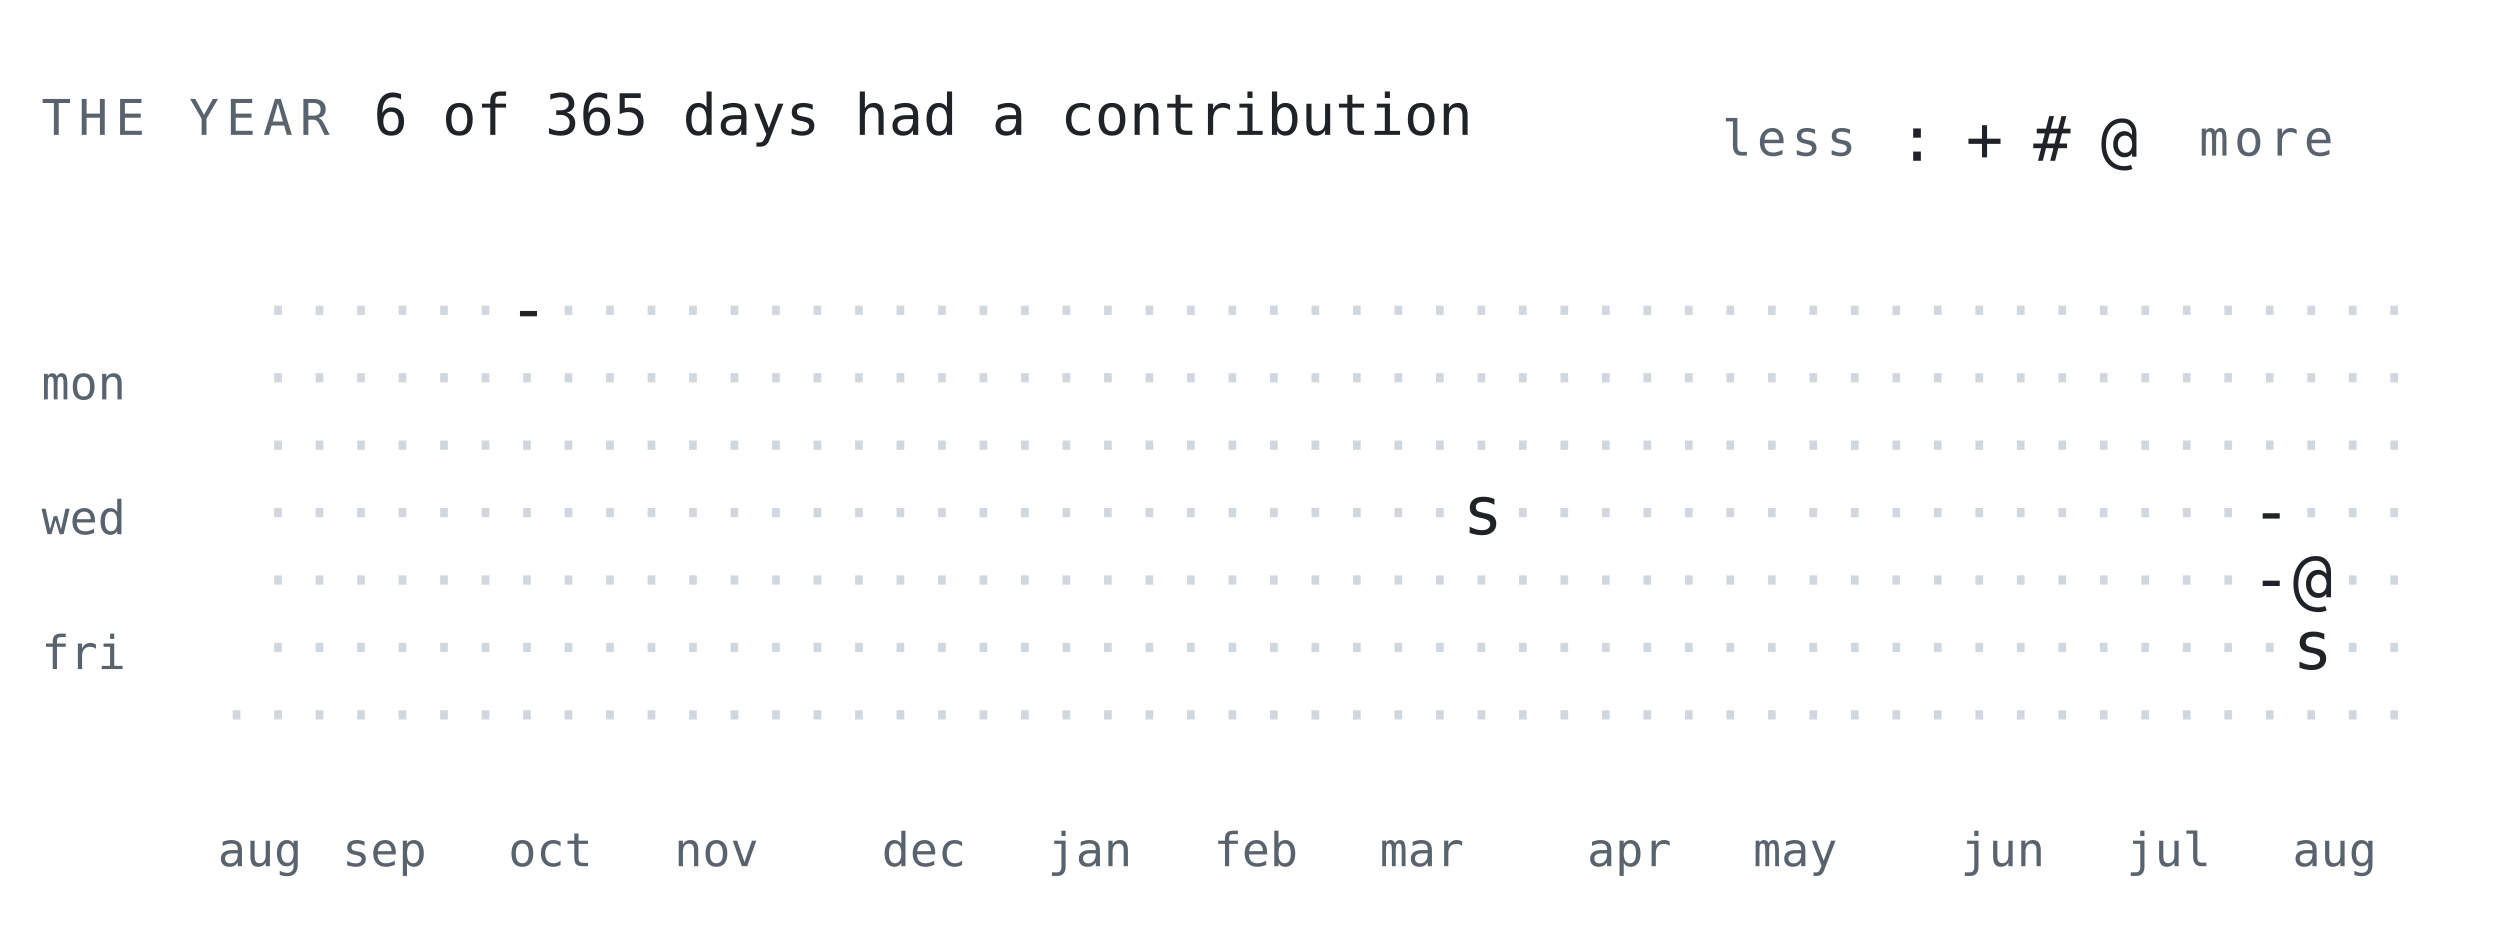
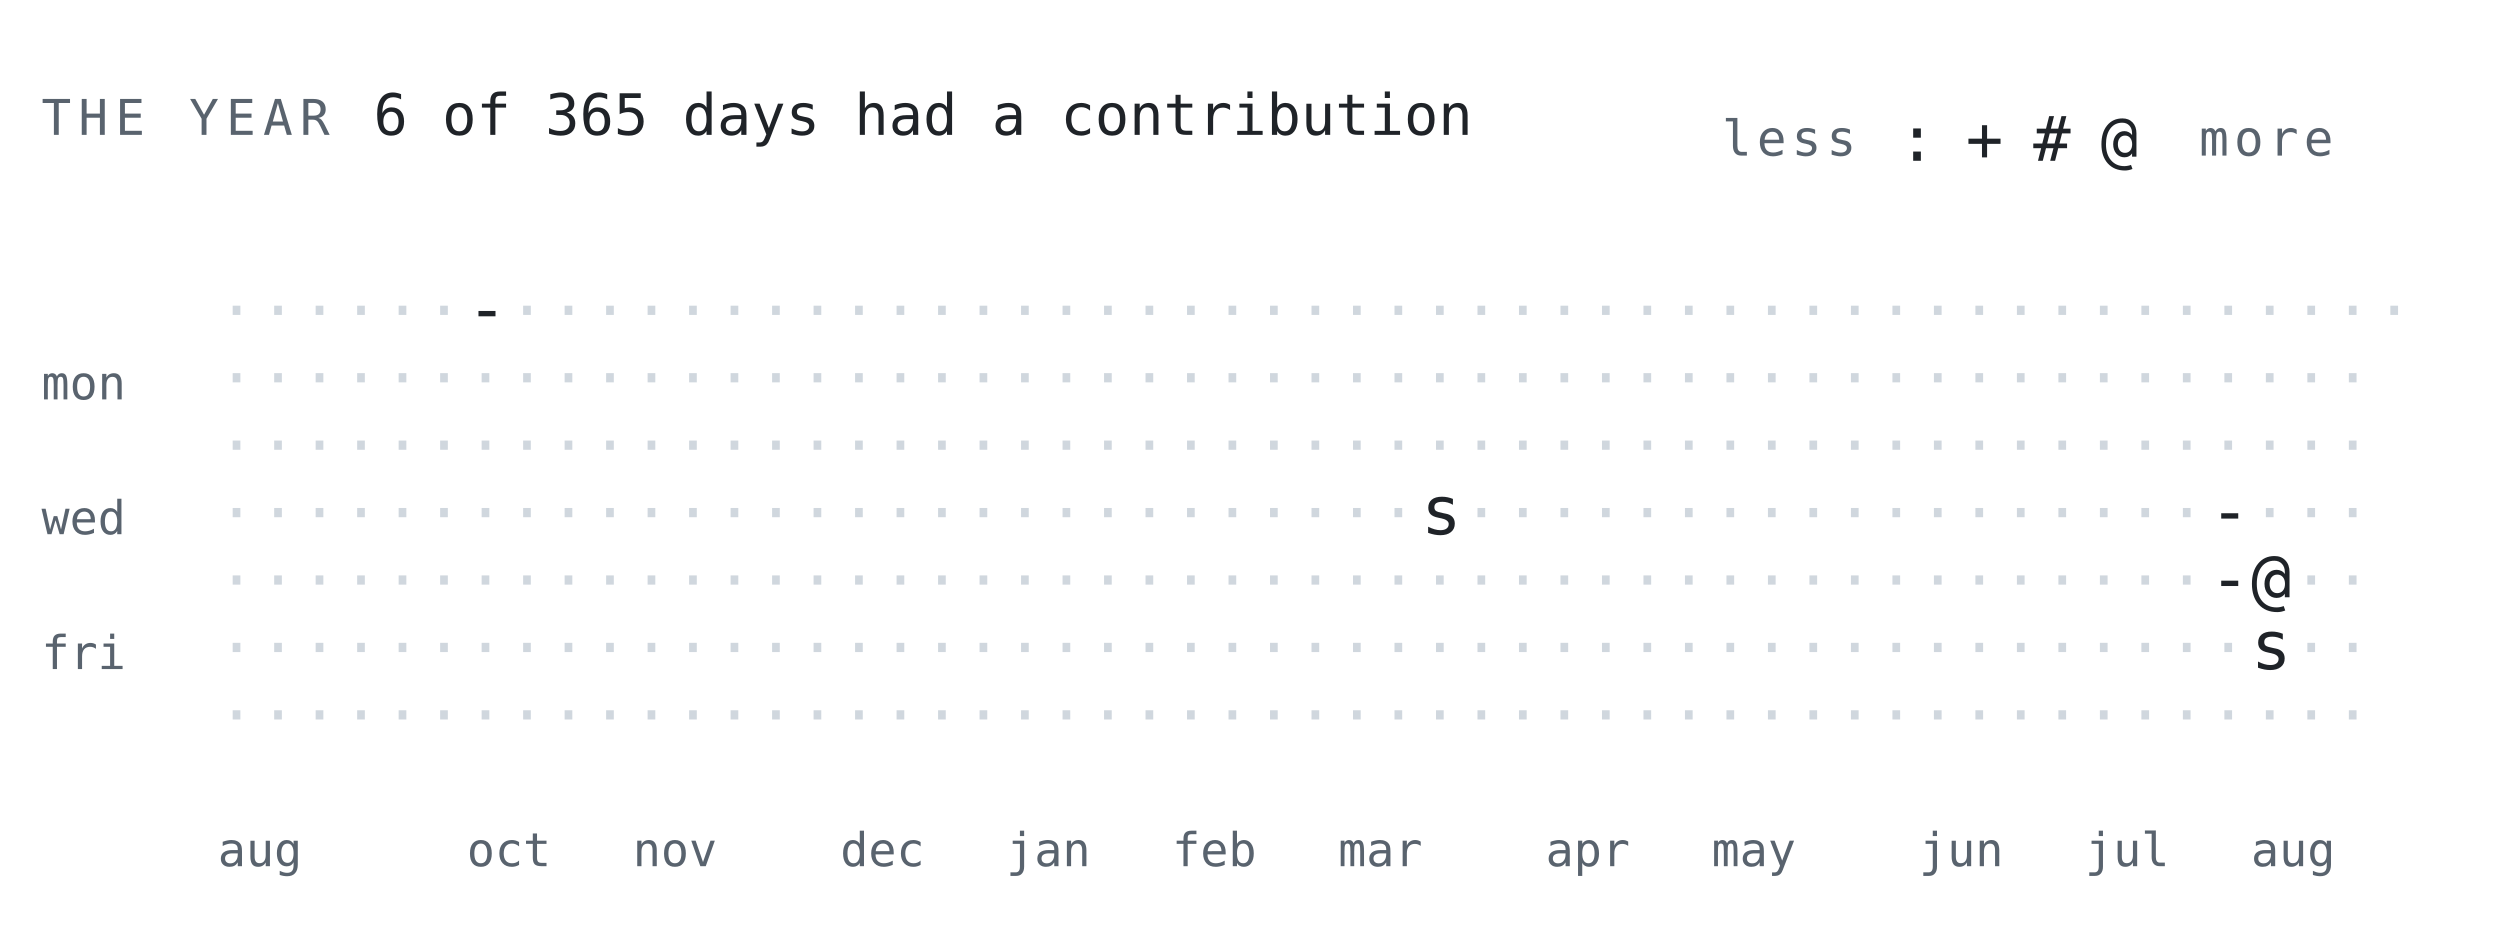
<svg xmlns="http://www.w3.org/2000/svg" viewBox="0 0 482 179" width="482" font-family="'JetBrains Mono', ui-monospace, SFMono-Regular, monospace">
  <style>
  .s{fill:#1f2328}  .m{fill:#59636e}  .t{fill:#d0d7de}
  .stk{stroke:#1f2328}  .trk{fill:#eaeef2}
  @media(prefers-color-scheme:dark){
    .s{fill:#e6edf3} .m{fill:#7d8590} .t{fill:#30363d}
    .stk{stroke:#e6edf3} .trk{fill:#21262d}
  }
</style>
  <rect fill="none" width="482" height="179" />
  <text class="m" x="8" y="26" font-size="9.5" letter-spacing="1.4">THE YEAR</text>
  <text class="s" x="72" y="26" font-size="11">6 of 365 days had a contribution</text>
  <text class="m" x="332" y="30" font-size="9.5" letter-spacing="1">less</text>
  <text class="s" x="366" y="31" font-size="12">:</text>
  <text class="s" x="379" y="31" font-size="12">+</text>
  <text class="s" x="392" y="31" font-size="12">#</text>
  <text class="s" x="405" y="31" font-size="12">@</text>
  <text class="m" x="424" y="30" font-size="9.5" letter-spacing="1">more</text>
+   <text class="t" x="42.0" y="64.0" font-size="12" xml:space="preserve">·</text>
+   <text class="t" x="42.0" y="77.0" font-size="12" xml:space="preserve">·</text>
+   <text class="t" x="42.0" y="90.0" font-size="12" xml:space="preserve">·</text>
+   <text class="t" x="42.0" y="103.0" font-size="12" xml:space="preserve">·</text>
+   <text class="t" x="42.0" y="116.0" font-size="12" xml:space="preserve">·</text>
+   <text class="t" x="42.0" y="129.0" font-size="12" xml:space="preserve">·</text>
  <text class="t" x="42.0" y="142.0" font-size="12" xml:space="preserve">·</text>
  <text class="t" x="50.0" y="64.0" font-size="12" xml:space="preserve">·</text>
  <text class="t" x="50.0" y="77.0" font-size="12" xml:space="preserve">·</text>
  <text class="t" x="50.0" y="90.0" font-size="12" xml:space="preserve">·</text>
  <text class="t" x="50.0" y="103.0" font-size="12" xml:space="preserve">·</text>
  <text class="t" x="50.0" y="116.0" font-size="12" xml:space="preserve">·</text>
  <text class="t" x="50.0" y="129.0" font-size="12" xml:space="preserve">·</text>
  <text class="t" x="50.0" y="142.0" font-size="12" xml:space="preserve">·</text>
  <text class="t" x="58.0" y="64.0" font-size="12" xml:space="preserve">·</text>
  <text class="t" x="58.0" y="77.0" font-size="12" xml:space="preserve">·</text>
  <text class="t" x="58.0" y="90.0" font-size="12" xml:space="preserve">·</text>
  <text class="t" x="58.0" y="103.0" font-size="12" xml:space="preserve">·</text>
  <text class="t" x="58.0" y="116.0" font-size="12" xml:space="preserve">·</text>
  <text class="t" x="58.0" y="129.0" font-size="12" xml:space="preserve">·</text>
  <text class="t" x="58.0" y="142.0" font-size="12" xml:space="preserve">·</text>
  <text class="t" x="66.0" y="64.0" font-size="12" xml:space="preserve">·</text>
  <text class="t" x="66.0" y="77.0" font-size="12" xml:space="preserve">·</text>
  <text class="t" x="66.0" y="90.0" font-size="12" xml:space="preserve">·</text>
  <text class="t" x="66.0" y="103.0" font-size="12" xml:space="preserve">·</text>
  <text class="t" x="66.0" y="116.0" font-size="12" xml:space="preserve">·</text>
  <text class="t" x="66.0" y="129.0" font-size="12" xml:space="preserve">·</text>
  <text class="t" x="66.0" y="142.0" font-size="12" xml:space="preserve">·</text>
  <text class="t" x="74.0" y="64.0" font-size="12" xml:space="preserve">·</text>
  <text class="t" x="74.0" y="77.0" font-size="12" xml:space="preserve">·</text>
  <text class="t" x="74.0" y="90.0" font-size="12" xml:space="preserve">·</text>
  <text class="t" x="74.0" y="103.0" font-size="12" xml:space="preserve">·</text>
  <text class="t" x="74.0" y="116.0" font-size="12" xml:space="preserve">·</text>
  <text class="t" x="74.0" y="129.0" font-size="12" xml:space="preserve">·</text>
  <text class="t" x="74.0" y="142.0" font-size="12" xml:space="preserve">·</text>
  <text class="t" x="82.0" y="64.0" font-size="12" xml:space="preserve">·</text>
  <text class="t" x="82.0" y="77.0" font-size="12" xml:space="preserve">·</text>
  <text class="t" x="82.0" y="90.0" font-size="12" xml:space="preserve">·</text>
  <text class="t" x="82.0" y="103.0" font-size="12" xml:space="preserve">·</text>
  <text class="t" x="82.0" y="116.0" font-size="12" xml:space="preserve">·</text>
  <text class="t" x="82.0" y="129.0" font-size="12" xml:space="preserve">·</text>
  <text class="t" x="82.0" y="142.0" font-size="12" xml:space="preserve">·</text>
-   <text class="t" x="90.0" y="64.0" font-size="12" xml:space="preserve">·</text>
+   <text class="s" x="90.0" y="64.0" font-size="12.9" xml:space="preserve">-</text>
  <text class="t" x="90.0" y="77.0" font-size="12" xml:space="preserve">·</text>
  <text class="t" x="90.0" y="90.0" font-size="12" xml:space="preserve">·</text>
  <text class="t" x="90.0" y="103.0" font-size="12" xml:space="preserve">·</text>
  <text class="t" x="90.0" y="116.0" font-size="12" xml:space="preserve">·</text>
  <text class="t" x="90.0" y="129.0" font-size="12" xml:space="preserve">·</text>
  <text class="t" x="90.0" y="142.0" font-size="12" xml:space="preserve">·</text>
-   <text class="s" x="98.0" y="64.0" font-size="12.9" xml:space="preserve">-</text>
+   <text class="t" x="98.0" y="64.0" font-size="12" xml:space="preserve">·</text>
  <text class="t" x="98.0" y="77.0" font-size="12" xml:space="preserve">·</text>
  <text class="t" x="98.0" y="90.0" font-size="12" xml:space="preserve">·</text>
  <text class="t" x="98.0" y="103.0" font-size="12" xml:space="preserve">·</text>
  <text class="t" x="98.0" y="116.0" font-size="12" xml:space="preserve">·</text>
  <text class="t" x="98.0" y="129.0" font-size="12" xml:space="preserve">·</text>
  <text class="t" x="98.0" y="142.0" font-size="12" xml:space="preserve">·</text>
  <text class="t" x="106.0" y="64.0" font-size="12" xml:space="preserve">·</text>
  <text class="t" x="106.0" y="77.0" font-size="12" xml:space="preserve">·</text>
  <text class="t" x="106.0" y="90.0" font-size="12" xml:space="preserve">·</text>
  <text class="t" x="106.0" y="103.0" font-size="12" xml:space="preserve">·</text>
  <text class="t" x="106.0" y="116.0" font-size="12" xml:space="preserve">·</text>
  <text class="t" x="106.0" y="129.0" font-size="12" xml:space="preserve">·</text>
  <text class="t" x="106.0" y="142.0" font-size="12" xml:space="preserve">·</text>
  <text class="t" x="114.0" y="64.0" font-size="12" xml:space="preserve">·</text>
  <text class="t" x="114.0" y="77.0" font-size="12" xml:space="preserve">·</text>
  <text class="t" x="114.0" y="90.0" font-size="12" xml:space="preserve">·</text>
  <text class="t" x="114.0" y="103.0" font-size="12" xml:space="preserve">·</text>
  <text class="t" x="114.0" y="116.0" font-size="12" xml:space="preserve">·</text>
  <text class="t" x="114.0" y="129.0" font-size="12" xml:space="preserve">·</text>
  <text class="t" x="114.0" y="142.0" font-size="12" xml:space="preserve">·</text>
  <text class="t" x="122.0" y="64.0" font-size="12" xml:space="preserve">·</text>
  <text class="t" x="122.0" y="77.0" font-size="12" xml:space="preserve">·</text>
  <text class="t" x="122.0" y="90.0" font-size="12" xml:space="preserve">·</text>
  <text class="t" x="122.0" y="103.0" font-size="12" xml:space="preserve">·</text>
  <text class="t" x="122.0" y="116.0" font-size="12" xml:space="preserve">·</text>
  <text class="t" x="122.0" y="129.0" font-size="12" xml:space="preserve">·</text>
  <text class="t" x="122.0" y="142.0" font-size="12" xml:space="preserve">·</text>
  <text class="t" x="130.0" y="64.0" font-size="12" xml:space="preserve">·</text>
  <text class="t" x="130.0" y="77.0" font-size="12" xml:space="preserve">·</text>
  <text class="t" x="130.0" y="90.0" font-size="12" xml:space="preserve">·</text>
  <text class="t" x="130.0" y="103.0" font-size="12" xml:space="preserve">·</text>
  <text class="t" x="130.0" y="116.0" font-size="12" xml:space="preserve">·</text>
  <text class="t" x="130.0" y="129.0" font-size="12" xml:space="preserve">·</text>
  <text class="t" x="130.0" y="142.0" font-size="12" xml:space="preserve">·</text>
  <text class="t" x="138.0" y="64.0" font-size="12" xml:space="preserve">·</text>
  <text class="t" x="138.0" y="77.0" font-size="12" xml:space="preserve">·</text>
  <text class="t" x="138.0" y="90.0" font-size="12" xml:space="preserve">·</text>
  <text class="t" x="138.0" y="103.0" font-size="12" xml:space="preserve">·</text>
  <text class="t" x="138.0" y="116.0" font-size="12" xml:space="preserve">·</text>
  <text class="t" x="138.0" y="129.0" font-size="12" xml:space="preserve">·</text>
  <text class="t" x="138.0" y="142.0" font-size="12" xml:space="preserve">·</text>
  <text class="t" x="146.0" y="64.0" font-size="12" xml:space="preserve">·</text>
  <text class="t" x="146.0" y="77.0" font-size="12" xml:space="preserve">·</text>
  <text class="t" x="146.0" y="90.0" font-size="12" xml:space="preserve">·</text>
  <text class="t" x="146.0" y="103.0" font-size="12" xml:space="preserve">·</text>
  <text class="t" x="146.0" y="116.0" font-size="12" xml:space="preserve">·</text>
  <text class="t" x="146.0" y="129.0" font-size="12" xml:space="preserve">·</text>
  <text class="t" x="146.0" y="142.0" font-size="12" xml:space="preserve">·</text>
  <text class="t" x="154.0" y="64.0" font-size="12" xml:space="preserve">·</text>
  <text class="t" x="154.0" y="77.0" font-size="12" xml:space="preserve">·</text>
  <text class="t" x="154.0" y="90.0" font-size="12" xml:space="preserve">·</text>
  <text class="t" x="154.0" y="103.0" font-size="12" xml:space="preserve">·</text>
  <text class="t" x="154.0" y="116.0" font-size="12" xml:space="preserve">·</text>
  <text class="t" x="154.0" y="129.0" font-size="12" xml:space="preserve">·</text>
  <text class="t" x="154.0" y="142.0" font-size="12" xml:space="preserve">·</text>
  <text class="t" x="162.0" y="64.0" font-size="12" xml:space="preserve">·</text>
  <text class="t" x="162.0" y="77.0" font-size="12" xml:space="preserve">·</text>
  <text class="t" x="162.0" y="90.0" font-size="12" xml:space="preserve">·</text>
  <text class="t" x="162.0" y="103.0" font-size="12" xml:space="preserve">·</text>
  <text class="t" x="162.0" y="116.0" font-size="12" xml:space="preserve">·</text>
  <text class="t" x="162.0" y="129.0" font-size="12" xml:space="preserve">·</text>
  <text class="t" x="162.0" y="142.0" font-size="12" xml:space="preserve">·</text>
  <text class="t" x="170.0" y="64.0" font-size="12" xml:space="preserve">·</text>
  <text class="t" x="170.0" y="77.0" font-size="12" xml:space="preserve">·</text>
  <text class="t" x="170.0" y="90.0" font-size="12" xml:space="preserve">·</text>
  <text class="t" x="170.0" y="103.0" font-size="12" xml:space="preserve">·</text>
  <text class="t" x="170.0" y="116.0" font-size="12" xml:space="preserve">·</text>
  <text class="t" x="170.0" y="129.0" font-size="12" xml:space="preserve">·</text>
  <text class="t" x="170.0" y="142.0" font-size="12" xml:space="preserve">·</text>
  <text class="t" x="178.0" y="64.0" font-size="12" xml:space="preserve">·</text>
  <text class="t" x="178.0" y="77.0" font-size="12" xml:space="preserve">·</text>
  <text class="t" x="178.0" y="90.0" font-size="12" xml:space="preserve">·</text>
  <text class="t" x="178.0" y="103.0" font-size="12" xml:space="preserve">·</text>
  <text class="t" x="178.0" y="116.0" font-size="12" xml:space="preserve">·</text>
  <text class="t" x="178.0" y="129.0" font-size="12" xml:space="preserve">·</text>
  <text class="t" x="178.0" y="142.0" font-size="12" xml:space="preserve">·</text>
  <text class="t" x="186.0" y="64.0" font-size="12" xml:space="preserve">·</text>
  <text class="t" x="186.0" y="77.0" font-size="12" xml:space="preserve">·</text>
  <text class="t" x="186.0" y="90.0" font-size="12" xml:space="preserve">·</text>
  <text class="t" x="186.0" y="103.0" font-size="12" xml:space="preserve">·</text>
  <text class="t" x="186.0" y="116.0" font-size="12" xml:space="preserve">·</text>
  <text class="t" x="186.0" y="129.0" font-size="12" xml:space="preserve">·</text>
  <text class="t" x="186.0" y="142.0" font-size="12" xml:space="preserve">·</text>
  <text class="t" x="194.0" y="64.0" font-size="12" xml:space="preserve">·</text>
  <text class="t" x="194.0" y="77.0" font-size="12" xml:space="preserve">·</text>
  <text class="t" x="194.0" y="90.0" font-size="12" xml:space="preserve">·</text>
  <text class="t" x="194.0" y="103.0" font-size="12" xml:space="preserve">·</text>
  <text class="t" x="194.0" y="116.0" font-size="12" xml:space="preserve">·</text>
  <text class="t" x="194.0" y="129.0" font-size="12" xml:space="preserve">·</text>
  <text class="t" x="194.0" y="142.0" font-size="12" xml:space="preserve">·</text>
  <text class="t" x="202.0" y="64.0" font-size="12" xml:space="preserve">·</text>
  <text class="t" x="202.0" y="77.0" font-size="12" xml:space="preserve">·</text>
  <text class="t" x="202.0" y="90.0" font-size="12" xml:space="preserve">·</text>
  <text class="t" x="202.0" y="103.0" font-size="12" xml:space="preserve">·</text>
  <text class="t" x="202.0" y="116.0" font-size="12" xml:space="preserve">·</text>
  <text class="t" x="202.0" y="129.0" font-size="12" xml:space="preserve">·</text>
  <text class="t" x="202.0" y="142.0" font-size="12" xml:space="preserve">·</text>
  <text class="t" x="210.0" y="64.0" font-size="12" xml:space="preserve">·</text>
  <text class="t" x="210.0" y="77.0" font-size="12" xml:space="preserve">·</text>
  <text class="t" x="210.0" y="90.0" font-size="12" xml:space="preserve">·</text>
  <text class="t" x="210.0" y="103.0" font-size="12" xml:space="preserve">·</text>
  <text class="t" x="210.0" y="116.0" font-size="12" xml:space="preserve">·</text>
  <text class="t" x="210.0" y="129.0" font-size="12" xml:space="preserve">·</text>
  <text class="t" x="210.0" y="142.0" font-size="12" xml:space="preserve">·</text>
  <text class="t" x="218.0" y="64.0" font-size="12" xml:space="preserve">·</text>
  <text class="t" x="218.0" y="77.0" font-size="12" xml:space="preserve">·</text>
  <text class="t" x="218.0" y="90.0" font-size="12" xml:space="preserve">·</text>
  <text class="t" x="218.0" y="103.0" font-size="12" xml:space="preserve">·</text>
  <text class="t" x="218.0" y="116.0" font-size="12" xml:space="preserve">·</text>
  <text class="t" x="218.0" y="129.0" font-size="12" xml:space="preserve">·</text>
  <text class="t" x="218.0" y="142.0" font-size="12" xml:space="preserve">·</text>
  <text class="t" x="226.0" y="64.0" font-size="12" xml:space="preserve">·</text>
  <text class="t" x="226.0" y="77.0" font-size="12" xml:space="preserve">·</text>
  <text class="t" x="226.0" y="90.0" font-size="12" xml:space="preserve">·</text>
  <text class="t" x="226.0" y="103.0" font-size="12" xml:space="preserve">·</text>
  <text class="t" x="226.0" y="116.0" font-size="12" xml:space="preserve">·</text>
  <text class="t" x="226.0" y="129.0" font-size="12" xml:space="preserve">·</text>
  <text class="t" x="226.0" y="142.0" font-size="12" xml:space="preserve">·</text>
  <text class="t" x="234.0" y="64.0" font-size="12" xml:space="preserve">·</text>
  <text class="t" x="234.0" y="77.0" font-size="12" xml:space="preserve">·</text>
  <text class="t" x="234.0" y="90.0" font-size="12" xml:space="preserve">·</text>
  <text class="t" x="234.0" y="103.0" font-size="12" xml:space="preserve">·</text>
  <text class="t" x="234.0" y="116.0" font-size="12" xml:space="preserve">·</text>
  <text class="t" x="234.0" y="129.0" font-size="12" xml:space="preserve">·</text>
  <text class="t" x="234.0" y="142.0" font-size="12" xml:space="preserve">·</text>
  <text class="t" x="242.0" y="64.0" font-size="12" xml:space="preserve">·</text>
  <text class="t" x="242.0" y="77.0" font-size="12" xml:space="preserve">·</text>
  <text class="t" x="242.0" y="90.0" font-size="12" xml:space="preserve">·</text>
  <text class="t" x="242.0" y="103.0" font-size="12" xml:space="preserve">·</text>
  <text class="t" x="242.0" y="116.0" font-size="12" xml:space="preserve">·</text>
  <text class="t" x="242.0" y="129.0" font-size="12" xml:space="preserve">·</text>
  <text class="t" x="242.0" y="142.0" font-size="12" xml:space="preserve">·</text>
  <text class="t" x="250.0" y="64.0" font-size="12" xml:space="preserve">·</text>
  <text class="t" x="250.0" y="77.0" font-size="12" xml:space="preserve">·</text>
  <text class="t" x="250.0" y="90.0" font-size="12" xml:space="preserve">·</text>
  <text class="t" x="250.0" y="103.0" font-size="12" xml:space="preserve">·</text>
  <text class="t" x="250.0" y="116.0" font-size="12" xml:space="preserve">·</text>
  <text class="t" x="250.0" y="129.0" font-size="12" xml:space="preserve">·</text>
  <text class="t" x="250.0" y="142.0" font-size="12" xml:space="preserve">·</text>
  <text class="t" x="258.0" y="64.0" font-size="12" xml:space="preserve">·</text>
  <text class="t" x="258.0" y="77.0" font-size="12" xml:space="preserve">·</text>
  <text class="t" x="258.0" y="90.0" font-size="12" xml:space="preserve">·</text>
  <text class="t" x="258.0" y="103.0" font-size="12" xml:space="preserve">·</text>
  <text class="t" x="258.0" y="116.0" font-size="12" xml:space="preserve">·</text>
  <text class="t" x="258.0" y="129.0" font-size="12" xml:space="preserve">·</text>
  <text class="t" x="258.0" y="142.0" font-size="12" xml:space="preserve">·</text>
  <text class="t" x="266.0" y="64.0" font-size="12" xml:space="preserve">·</text>
  <text class="t" x="266.0" y="77.0" font-size="12" xml:space="preserve">·</text>
  <text class="t" x="266.0" y="90.0" font-size="12" xml:space="preserve">·</text>
  <text class="t" x="266.0" y="103.0" font-size="12" xml:space="preserve">·</text>
  <text class="t" x="266.0" y="116.0" font-size="12" xml:space="preserve">·</text>
  <text class="t" x="266.0" y="129.0" font-size="12" xml:space="preserve">·</text>
  <text class="t" x="266.0" y="142.0" font-size="12" xml:space="preserve">·</text>
  <text class="t" x="274.0" y="64.0" font-size="12" xml:space="preserve">·</text>
  <text class="t" x="274.0" y="77.0" font-size="12" xml:space="preserve">·</text>
  <text class="t" x="274.0" y="90.0" font-size="12" xml:space="preserve">·</text>
-   <text class="t" x="274.0" y="103.0" font-size="12" xml:space="preserve">·</text>
+   <text class="s" x="274.0" y="103.0" font-size="12.9" xml:space="preserve">s</text>
  <text class="t" x="274.0" y="116.0" font-size="12" xml:space="preserve">·</text>
  <text class="t" x="274.0" y="129.0" font-size="12" xml:space="preserve">·</text>
  <text class="t" x="274.0" y="142.0" font-size="12" xml:space="preserve">·</text>
  <text class="t" x="282.0" y="64.0" font-size="12" xml:space="preserve">·</text>
  <text class="t" x="282.0" y="77.0" font-size="12" xml:space="preserve">·</text>
  <text class="t" x="282.0" y="90.0" font-size="12" xml:space="preserve">·</text>
-   <text class="s" x="282.0" y="103.0" font-size="12.9" xml:space="preserve">s</text>
+   <text class="t" x="282.0" y="103.0" font-size="12" xml:space="preserve">·</text>
  <text class="t" x="282.0" y="116.0" font-size="12" xml:space="preserve">·</text>
  <text class="t" x="282.0" y="129.0" font-size="12" xml:space="preserve">·</text>
  <text class="t" x="282.0" y="142.0" font-size="12" xml:space="preserve">·</text>
  <text class="t" x="290.0" y="64.0" font-size="12" xml:space="preserve">·</text>
  <text class="t" x="290.0" y="77.0" font-size="12" xml:space="preserve">·</text>
  <text class="t" x="290.0" y="90.0" font-size="12" xml:space="preserve">·</text>
  <text class="t" x="290.0" y="103.0" font-size="12" xml:space="preserve">·</text>
  <text class="t" x="290.0" y="116.0" font-size="12" xml:space="preserve">·</text>
  <text class="t" x="290.0" y="129.0" font-size="12" xml:space="preserve">·</text>
  <text class="t" x="290.0" y="142.0" font-size="12" xml:space="preserve">·</text>
  <text class="t" x="298.0" y="64.0" font-size="12" xml:space="preserve">·</text>
  <text class="t" x="298.0" y="77.0" font-size="12" xml:space="preserve">·</text>
  <text class="t" x="298.0" y="90.0" font-size="12" xml:space="preserve">·</text>
  <text class="t" x="298.0" y="103.0" font-size="12" xml:space="preserve">·</text>
  <text class="t" x="298.0" y="116.0" font-size="12" xml:space="preserve">·</text>
  <text class="t" x="298.0" y="129.0" font-size="12" xml:space="preserve">·</text>
  <text class="t" x="298.0" y="142.0" font-size="12" xml:space="preserve">·</text>
  <text class="t" x="306.0" y="64.0" font-size="12" xml:space="preserve">·</text>
  <text class="t" x="306.0" y="77.0" font-size="12" xml:space="preserve">·</text>
  <text class="t" x="306.0" y="90.0" font-size="12" xml:space="preserve">·</text>
  <text class="t" x="306.0" y="103.0" font-size="12" xml:space="preserve">·</text>
  <text class="t" x="306.0" y="116.0" font-size="12" xml:space="preserve">·</text>
  <text class="t" x="306.0" y="129.0" font-size="12" xml:space="preserve">·</text>
  <text class="t" x="306.0" y="142.0" font-size="12" xml:space="preserve">·</text>
  <text class="t" x="314.0" y="64.0" font-size="12" xml:space="preserve">·</text>
  <text class="t" x="314.0" y="77.0" font-size="12" xml:space="preserve">·</text>
  <text class="t" x="314.0" y="90.0" font-size="12" xml:space="preserve">·</text>
  <text class="t" x="314.0" y="103.0" font-size="12" xml:space="preserve">·</text>
  <text class="t" x="314.0" y="116.0" font-size="12" xml:space="preserve">·</text>
  <text class="t" x="314.0" y="129.0" font-size="12" xml:space="preserve">·</text>
  <text class="t" x="314.0" y="142.0" font-size="12" xml:space="preserve">·</text>
  <text class="t" x="322.0" y="64.0" font-size="12" xml:space="preserve">·</text>
  <text class="t" x="322.0" y="77.0" font-size="12" xml:space="preserve">·</text>
  <text class="t" x="322.0" y="90.0" font-size="12" xml:space="preserve">·</text>
  <text class="t" x="322.0" y="103.0" font-size="12" xml:space="preserve">·</text>
  <text class="t" x="322.0" y="116.0" font-size="12" xml:space="preserve">·</text>
  <text class="t" x="322.0" y="129.0" font-size="12" xml:space="preserve">·</text>
  <text class="t" x="322.0" y="142.0" font-size="12" xml:space="preserve">·</text>
  <text class="t" x="330.0" y="64.0" font-size="12" xml:space="preserve">·</text>
  <text class="t" x="330.0" y="77.0" font-size="12" xml:space="preserve">·</text>
  <text class="t" x="330.0" y="90.0" font-size="12" xml:space="preserve">·</text>
  <text class="t" x="330.0" y="103.0" font-size="12" xml:space="preserve">·</text>
  <text class="t" x="330.0" y="116.0" font-size="12" xml:space="preserve">·</text>
  <text class="t" x="330.0" y="129.0" font-size="12" xml:space="preserve">·</text>
  <text class="t" x="330.0" y="142.0" font-size="12" xml:space="preserve">·</text>
  <text class="t" x="338.0" y="64.0" font-size="12" xml:space="preserve">·</text>
  <text class="t" x="338.0" y="77.0" font-size="12" xml:space="preserve">·</text>
  <text class="t" x="338.0" y="90.0" font-size="12" xml:space="preserve">·</text>
  <text class="t" x="338.0" y="103.0" font-size="12" xml:space="preserve">·</text>
  <text class="t" x="338.0" y="116.0" font-size="12" xml:space="preserve">·</text>
  <text class="t" x="338.0" y="129.0" font-size="12" xml:space="preserve">·</text>
  <text class="t" x="338.0" y="142.0" font-size="12" xml:space="preserve">·</text>
  <text class="t" x="346.0" y="64.0" font-size="12" xml:space="preserve">·</text>
  <text class="t" x="346.0" y="77.0" font-size="12" xml:space="preserve">·</text>
  <text class="t" x="346.0" y="90.0" font-size="12" xml:space="preserve">·</text>
  <text class="t" x="346.0" y="103.0" font-size="12" xml:space="preserve">·</text>
  <text class="t" x="346.0" y="116.0" font-size="12" xml:space="preserve">·</text>
  <text class="t" x="346.0" y="129.0" font-size="12" xml:space="preserve">·</text>
  <text class="t" x="346.0" y="142.0" font-size="12" xml:space="preserve">·</text>
  <text class="t" x="354.0" y="64.0" font-size="12" xml:space="preserve">·</text>
  <text class="t" x="354.0" y="77.0" font-size="12" xml:space="preserve">·</text>
  <text class="t" x="354.0" y="90.0" font-size="12" xml:space="preserve">·</text>
  <text class="t" x="354.0" y="103.0" font-size="12" xml:space="preserve">·</text>
  <text class="t" x="354.0" y="116.0" font-size="12" xml:space="preserve">·</text>
  <text class="t" x="354.0" y="129.0" font-size="12" xml:space="preserve">·</text>
  <text class="t" x="354.0" y="142.0" font-size="12" xml:space="preserve">·</text>
  <text class="t" x="362.0" y="64.0" font-size="12" xml:space="preserve">·</text>
  <text class="t" x="362.0" y="77.0" font-size="12" xml:space="preserve">·</text>
  <text class="t" x="362.0" y="90.0" font-size="12" xml:space="preserve">·</text>
  <text class="t" x="362.0" y="103.0" font-size="12" xml:space="preserve">·</text>
  <text class="t" x="362.0" y="116.0" font-size="12" xml:space="preserve">·</text>
  <text class="t" x="362.0" y="129.0" font-size="12" xml:space="preserve">·</text>
  <text class="t" x="362.0" y="142.0" font-size="12" xml:space="preserve">·</text>
  <text class="t" x="370.0" y="64.0" font-size="12" xml:space="preserve">·</text>
  <text class="t" x="370.0" y="77.0" font-size="12" xml:space="preserve">·</text>
  <text class="t" x="370.0" y="90.0" font-size="12" xml:space="preserve">·</text>
  <text class="t" x="370.0" y="103.0" font-size="12" xml:space="preserve">·</text>
  <text class="t" x="370.0" y="116.0" font-size="12" xml:space="preserve">·</text>
  <text class="t" x="370.0" y="129.0" font-size="12" xml:space="preserve">·</text>
  <text class="t" x="370.0" y="142.0" font-size="12" xml:space="preserve">·</text>
  <text class="t" x="378.0" y="64.0" font-size="12" xml:space="preserve">·</text>
  <text class="t" x="378.0" y="77.0" font-size="12" xml:space="preserve">·</text>
  <text class="t" x="378.0" y="90.0" font-size="12" xml:space="preserve">·</text>
  <text class="t" x="378.0" y="103.0" font-size="12" xml:space="preserve">·</text>
  <text class="t" x="378.0" y="116.0" font-size="12" xml:space="preserve">·</text>
  <text class="t" x="378.0" y="129.0" font-size="12" xml:space="preserve">·</text>
  <text class="t" x="378.0" y="142.0" font-size="12" xml:space="preserve">·</text>
  <text class="t" x="386.0" y="64.0" font-size="12" xml:space="preserve">·</text>
  <text class="t" x="386.0" y="77.0" font-size="12" xml:space="preserve">·</text>
  <text class="t" x="386.0" y="90.0" font-size="12" xml:space="preserve">·</text>
  <text class="t" x="386.0" y="103.0" font-size="12" xml:space="preserve">·</text>
  <text class="t" x="386.0" y="116.0" font-size="12" xml:space="preserve">·</text>
  <text class="t" x="386.0" y="129.0" font-size="12" xml:space="preserve">·</text>
  <text class="t" x="386.0" y="142.0" font-size="12" xml:space="preserve">·</text>
  <text class="t" x="394.0" y="64.0" font-size="12" xml:space="preserve">·</text>
  <text class="t" x="394.0" y="77.0" font-size="12" xml:space="preserve">·</text>
  <text class="t" x="394.0" y="90.0" font-size="12" xml:space="preserve">·</text>
  <text class="t" x="394.0" y="103.0" font-size="12" xml:space="preserve">·</text>
  <text class="t" x="394.0" y="116.0" font-size="12" xml:space="preserve">·</text>
  <text class="t" x="394.0" y="129.0" font-size="12" xml:space="preserve">·</text>
  <text class="t" x="394.0" y="142.0" font-size="12" xml:space="preserve">·</text>
  <text class="t" x="402.0" y="64.0" font-size="12" xml:space="preserve">·</text>
  <text class="t" x="402.0" y="77.0" font-size="12" xml:space="preserve">·</text>
  <text class="t" x="402.0" y="90.0" font-size="12" xml:space="preserve">·</text>
  <text class="t" x="402.0" y="103.0" font-size="12" xml:space="preserve">·</text>
  <text class="t" x="402.0" y="116.0" font-size="12" xml:space="preserve">·</text>
  <text class="t" x="402.0" y="129.0" font-size="12" xml:space="preserve">·</text>
  <text class="t" x="402.0" y="142.0" font-size="12" xml:space="preserve">·</text>
  <text class="t" x="410.0" y="64.0" font-size="12" xml:space="preserve">·</text>
  <text class="t" x="410.0" y="77.0" font-size="12" xml:space="preserve">·</text>
  <text class="t" x="410.0" y="90.0" font-size="12" xml:space="preserve">·</text>
  <text class="t" x="410.0" y="103.0" font-size="12" xml:space="preserve">·</text>
  <text class="t" x="410.0" y="116.0" font-size="12" xml:space="preserve">·</text>
  <text class="t" x="410.0" y="129.0" font-size="12" xml:space="preserve">·</text>
  <text class="t" x="410.0" y="142.0" font-size="12" xml:space="preserve">·</text>
  <text class="t" x="418.0" y="64.0" font-size="12" xml:space="preserve">·</text>
  <text class="t" x="418.0" y="77.0" font-size="12" xml:space="preserve">·</text>
  <text class="t" x="418.0" y="90.0" font-size="12" xml:space="preserve">·</text>
  <text class="t" x="418.0" y="103.0" font-size="12" xml:space="preserve">·</text>
  <text class="t" x="418.0" y="116.0" font-size="12" xml:space="preserve">·</text>
  <text class="t" x="418.0" y="129.0" font-size="12" xml:space="preserve">·</text>
  <text class="t" x="418.0" y="142.0" font-size="12" xml:space="preserve">·</text>
  <text class="t" x="426.0" y="64.0" font-size="12" xml:space="preserve">·</text>
  <text class="t" x="426.0" y="77.0" font-size="12" xml:space="preserve">·</text>
  <text class="t" x="426.0" y="90.0" font-size="12" xml:space="preserve">·</text>
-   <text class="t" x="426.0" y="103.0" font-size="12" xml:space="preserve">·</text>
-   <text class="t" x="426.0" y="116.0" font-size="12" xml:space="preserve">·</text>
+   <text class="s" x="426.0" y="103.0" font-size="12.9" xml:space="preserve">-</text>
+   <text class="s" x="426.0" y="116.0" font-size="12.9" xml:space="preserve">-</text>
  <text class="t" x="426.0" y="129.0" font-size="12" xml:space="preserve">·</text>
  <text class="t" x="426.0" y="142.0" font-size="12" xml:space="preserve">·</text>
  <text class="t" x="434.0" y="64.0" font-size="12" xml:space="preserve">·</text>
  <text class="t" x="434.0" y="77.0" font-size="12" xml:space="preserve">·</text>
  <text class="t" x="434.0" y="90.0" font-size="12" xml:space="preserve">·</text>
-   <text class="s" x="434.0" y="103.0" font-size="12.9" xml:space="preserve">-</text>
-   <text class="s" x="434.0" y="116.0" font-size="12.9" xml:space="preserve">-</text>
-   <text class="t" x="434.0" y="129.0" font-size="12" xml:space="preserve">·</text>
+   <text class="t" x="434.0" y="103.0" font-size="12" xml:space="preserve">·</text>
+   <text class="s" x="434.0" y="116.0" font-size="12.9" xml:space="preserve">@</text>
+   <text class="s" x="434.0" y="129.0" font-size="12.9" xml:space="preserve">s</text>
  <text class="t" x="434.0" y="142.0" font-size="12" xml:space="preserve">·</text>
  <text class="t" x="442.0" y="64.0" font-size="12" xml:space="preserve">·</text>
  <text class="t" x="442.0" y="77.0" font-size="12" xml:space="preserve">·</text>
  <text class="t" x="442.0" y="90.0" font-size="12" xml:space="preserve">·</text>
  <text class="t" x="442.0" y="103.0" font-size="12" xml:space="preserve">·</text>
-   <text class="s" x="442.0" y="116.0" font-size="12.9" xml:space="preserve">@</text>
-   <text class="s" x="442.0" y="129.0" font-size="12.9" xml:space="preserve">s</text>
+   <text class="t" x="442.0" y="116.0" font-size="12" xml:space="preserve">·</text>
+   <text class="t" x="442.0" y="129.0" font-size="12" xml:space="preserve">·</text>
  <text class="t" x="442.0" y="142.0" font-size="12" xml:space="preserve">·</text>
  <text class="t" x="450.0" y="64.0" font-size="12" xml:space="preserve">·</text>
  <text class="t" x="450.0" y="77.0" font-size="12" xml:space="preserve">·</text>
  <text class="t" x="450.0" y="90.0" font-size="12" xml:space="preserve">·</text>
  <text class="t" x="450.0" y="103.0" font-size="12" xml:space="preserve">·</text>
  <text class="t" x="450.0" y="116.0" font-size="12" xml:space="preserve">·</text>
  <text class="t" x="450.0" y="129.0" font-size="12" xml:space="preserve">·</text>
  <text class="t" x="450.0" y="142.0" font-size="12" xml:space="preserve">·</text>
  <text class="t" x="458.0" y="64.0" font-size="12" xml:space="preserve">·</text>
-   <text class="t" x="458.0" y="77.0" font-size="12" xml:space="preserve">·</text>
-   <text class="t" x="458.0" y="90.0" font-size="12" xml:space="preserve">·</text>
-   <text class="t" x="458.0" y="103.0" font-size="12" xml:space="preserve">·</text>
-   <text class="t" x="458.0" y="116.0" font-size="12" xml:space="preserve">·</text>
-   <text class="t" x="458.0" y="129.0" font-size="12" xml:space="preserve">·</text>
-   <text class="t" x="458.0" y="142.0" font-size="12" xml:space="preserve">·</text>
  <text class="m" x="8" y="77.0" font-size="9">mon</text>
  <text class="m" x="8" y="103.0" font-size="9">wed</text>
  <text class="m" x="8" y="129.0" font-size="9">fri</text>
  <text class="m" x="42.0" y="167.0" font-size="9">aug</text>
-   <text class="m" x="66.0" y="167.0" font-size="9">sep</text>
-   <text class="m" x="98.0" y="167.0" font-size="9">oct</text>
-   <text class="m" x="130.0" y="167.0" font-size="9">nov</text>
-   <text class="m" x="170.0" y="167.0" font-size="9">dec</text>
-   <text class="m" x="202.0" y="167.0" font-size="9">jan</text>
-   <text class="m" x="234.0" y="167.0" font-size="9">feb</text>
-   <text class="m" x="266.0" y="167.0" font-size="9">mar</text>
-   <text class="m" x="306.0" y="167.0" font-size="9">apr</text>
-   <text class="m" x="338.0" y="167.0" font-size="9">may</text>
-   <text class="m" x="378.0" y="167.0" font-size="9">jun</text>
-   <text class="m" x="410.0" y="167.0" font-size="9">jul</text>
-   <text class="m" x="442.0" y="167.0" font-size="9">aug</text>
+   <text class="m" x="90.0" y="167.0" font-size="9">oct</text>
+   <text class="m" x="122.0" y="167.0" font-size="9">nov</text>
+   <text class="m" x="162.0" y="167.0" font-size="9">dec</text>
+   <text class="m" x="194.0" y="167.0" font-size="9">jan</text>
+   <text class="m" x="226.0" y="167.0" font-size="9">feb</text>
+   <text class="m" x="258.0" y="167.0" font-size="9">mar</text>
+   <text class="m" x="298.0" y="167.0" font-size="9">apr</text>
+   <text class="m" x="330.0" y="167.0" font-size="9">may</text>
+   <text class="m" x="370.0" y="167.0" font-size="9">jun</text>
+   <text class="m" x="402.0" y="167.0" font-size="9">jul</text>
+   <text class="m" x="434.0" y="167.0" font-size="9">aug</text>
</svg>
